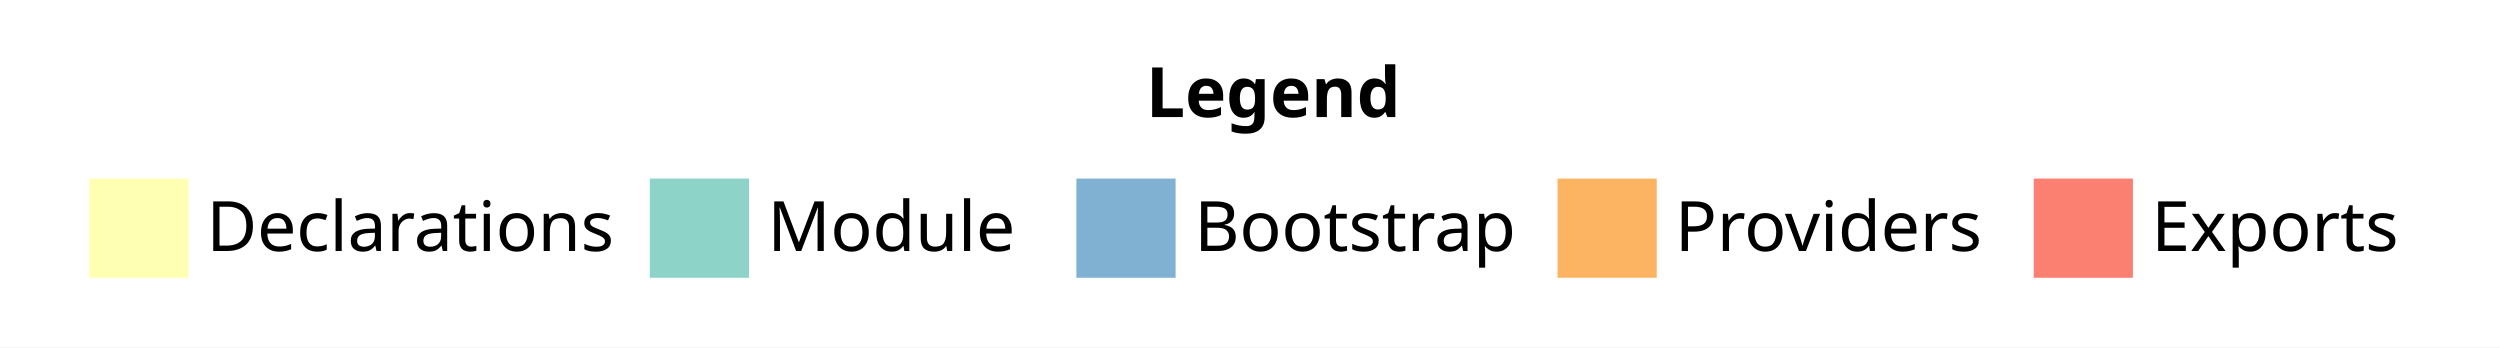
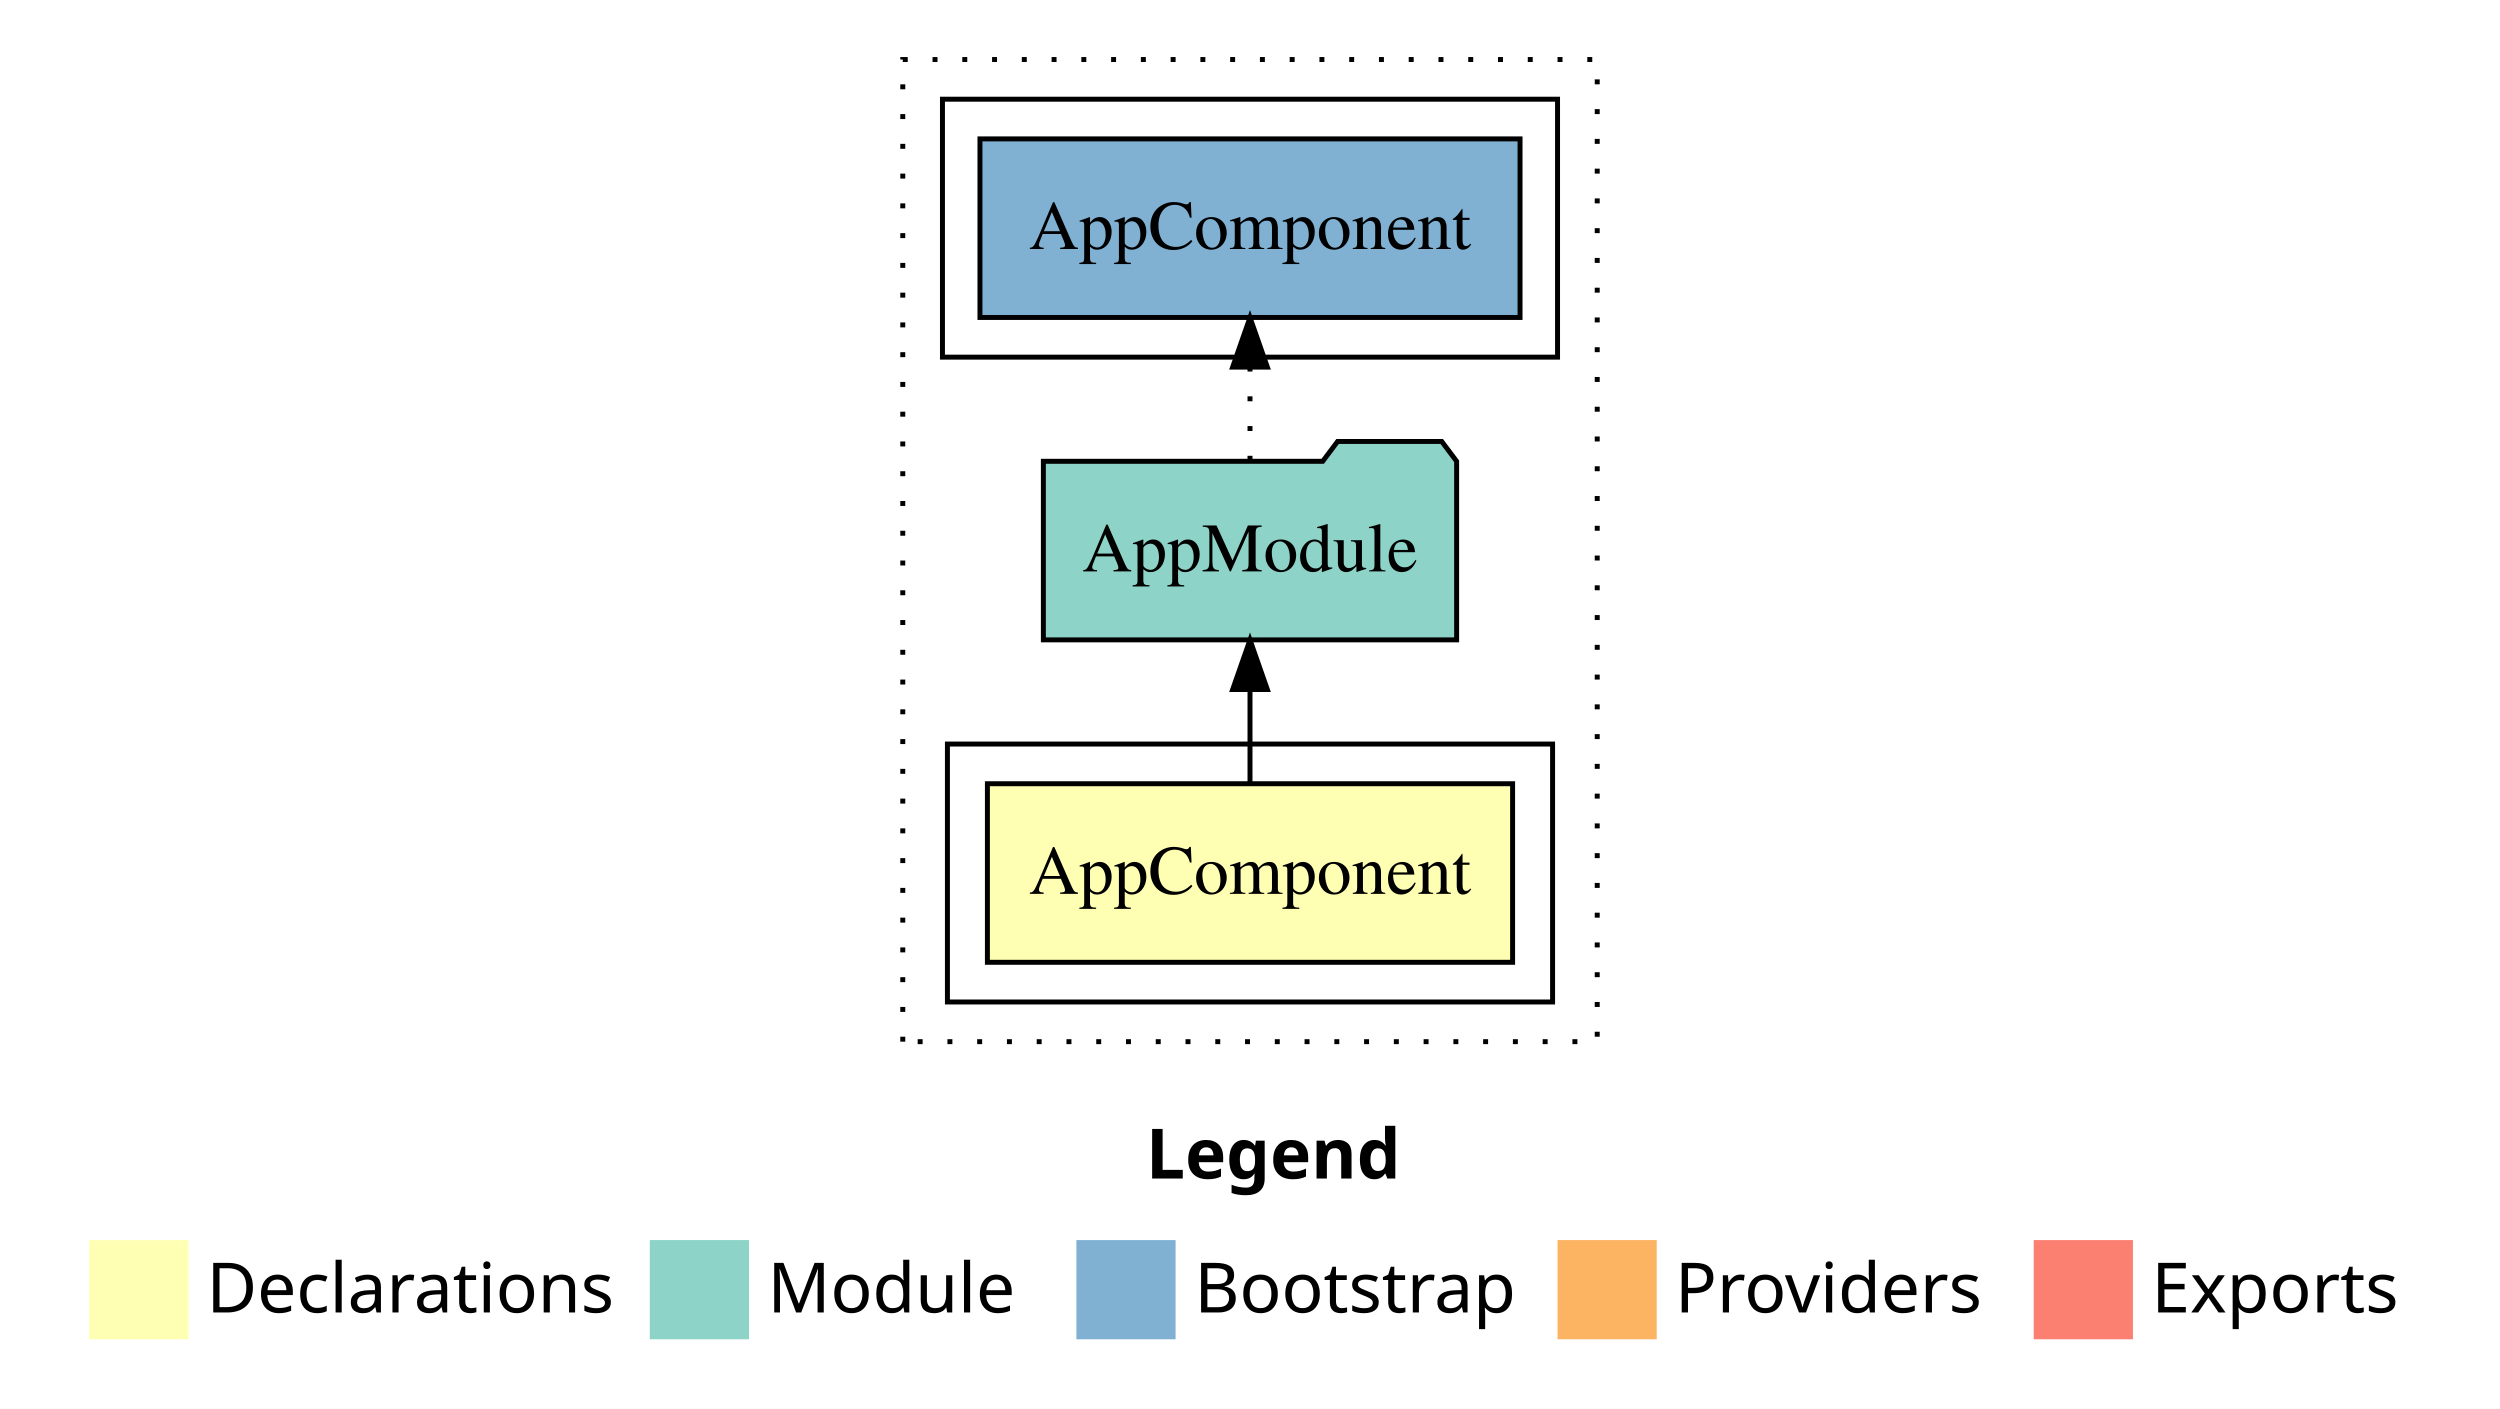
- <svg xmlns="http://www.w3.org/2000/svg" width="504pt" height="70pt" viewBox="0.00 0.00 504.00 70.00">
-   <g id="graph0" class="graph" transform="scale(1 1) rotate(0) translate(4 66)">
-     <polygon fill="#ffffff" stroke="transparent" points="-4,4 -4,-66 500,-66 500,4 -4,4" />
+ <svg xmlns="http://www.w3.org/2000/svg" width="504pt" height="284pt" viewBox="0.00 0.00 504.00 284.00">
+   <g id="graph0" class="graph" transform="scale(1 1) rotate(0) translate(4 280)">
+     <polygon fill="#ffffff" stroke="transparent" points="-4,4 -4,-280 500,-280 500,4 -4,4" />
    <text text-anchor="start" x="227.009" y="-42.4" font-family="sans-serif" font-weight="bold" font-size="14.00" fill="#000000">Legend</text>
    <polygon fill="#ffffb3" stroke="transparent" points="14,-10 14,-30 34,-30 34,-10 14,-10" />
    <text text-anchor="start" x="37.629" y="-15.4" font-family="sans-serif" font-size="14.00" fill="#000000">  Declarations</text>
    <polygon fill="#8dd3c7" stroke="transparent" points="127,-10 127,-30 147,-30 147,-10 127,-10" />
    <text text-anchor="start" x="150.725" y="-15.4" font-family="sans-serif" font-size="14.00" fill="#000000">  Module</text>
    <polygon fill="#80b1d3" stroke="transparent" points="213,-10 213,-30 233,-30 233,-10 213,-10" />
    <text text-anchor="start" x="236.781" y="-15.4" font-family="sans-serif" font-size="14.00" fill="#000000">  Bootstrap</text>
    <polygon fill="#fdb462" stroke="transparent" points="310,-10 310,-30 330,-30 330,-10 310,-10" />
    <text text-anchor="start" x="333.673" y="-15.4" font-family="sans-serif" font-size="14.00" fill="#000000">  Providers</text>
    <polygon fill="#fb8072" stroke="transparent" points="406,-10 406,-30 426,-30 426,-10 406,-10" />
    <text text-anchor="start" x="429.726" y="-15.4" font-family="sans-serif" font-size="14.00" fill="#000000">  Exports</text>
+     <g id="clust1" class="cluster">
+       <polygon fill="none" stroke="#000000" stroke-dasharray="1,5" points="178,-70 178,-268 318,-268 318,-70 178,-70" />
+     </g>
+     <g id="clust2" class="cluster">
+       <polygon fill="none" stroke="#000000" points="187,-78 187,-130 309,-130 309,-78 187,-78" />
+     </g>
+     <g id="clust6" class="cluster">
+       <polygon fill="none" stroke="#000000" points="186,-208 186,-260 310,-260 310,-208 186,-208" />
+     </g>
+     <g id="node1" class="node">
+       <polygon fill="#ffffb3" stroke="#000000" points="300.94,-122 195.06,-122 195.06,-86 300.94,-86 300.94,-122" />
+       <text text-anchor="middle" x="248" y="-99.8" font-family="Times,serif" font-size="14.00" fill="#000000">AppComponent</text>
+     </g>
+     <g id="node2" class="node">
+       <polygon fill="#8dd3c7" stroke="#000000" points="289.657,-187 286.657,-191 265.657,-191 262.657,-187 206.343,-187 206.343,-151 289.657,-151 289.657,-187" />
+       <text text-anchor="middle" x="248" y="-164.8" font-family="Times,serif" font-size="14.00" fill="#000000">AppModule</text>
+     </g>
+     <g id="edge1" class="edge">
+       <path fill="none" stroke="#000000" d="M248,-122.106C248,-122.106 248,-140.991 248,-140.991" />
+       <polygon fill="#000000" stroke="#000000" points="244.5,-140.991 248,-150.991 251.5,-140.991 244.5,-140.991" />
+     </g>
+     <g id="node3" class="node">
+       <polygon fill="#80b1d3" stroke="#000000" points="302.439,-252 193.561,-252 193.561,-216 302.439,-216 302.439,-252" />
+       <text text-anchor="middle" x="248" y="-229.8" font-family="Times,serif" font-size="14.00" fill="#000000">AppComponent </text>
+     </g>
+     <g id="edge2" class="edge">
+       <path fill="none" stroke="#000000" stroke-dasharray="1,5" d="M248,-187.106C248,-187.106 248,-205.991 248,-205.991" />
+       <polygon fill="#000000" stroke="#000000" points="244.5,-205.991 248,-215.991 251.5,-205.991 244.5,-205.991" />
+     </g>
  </g>
</svg>
